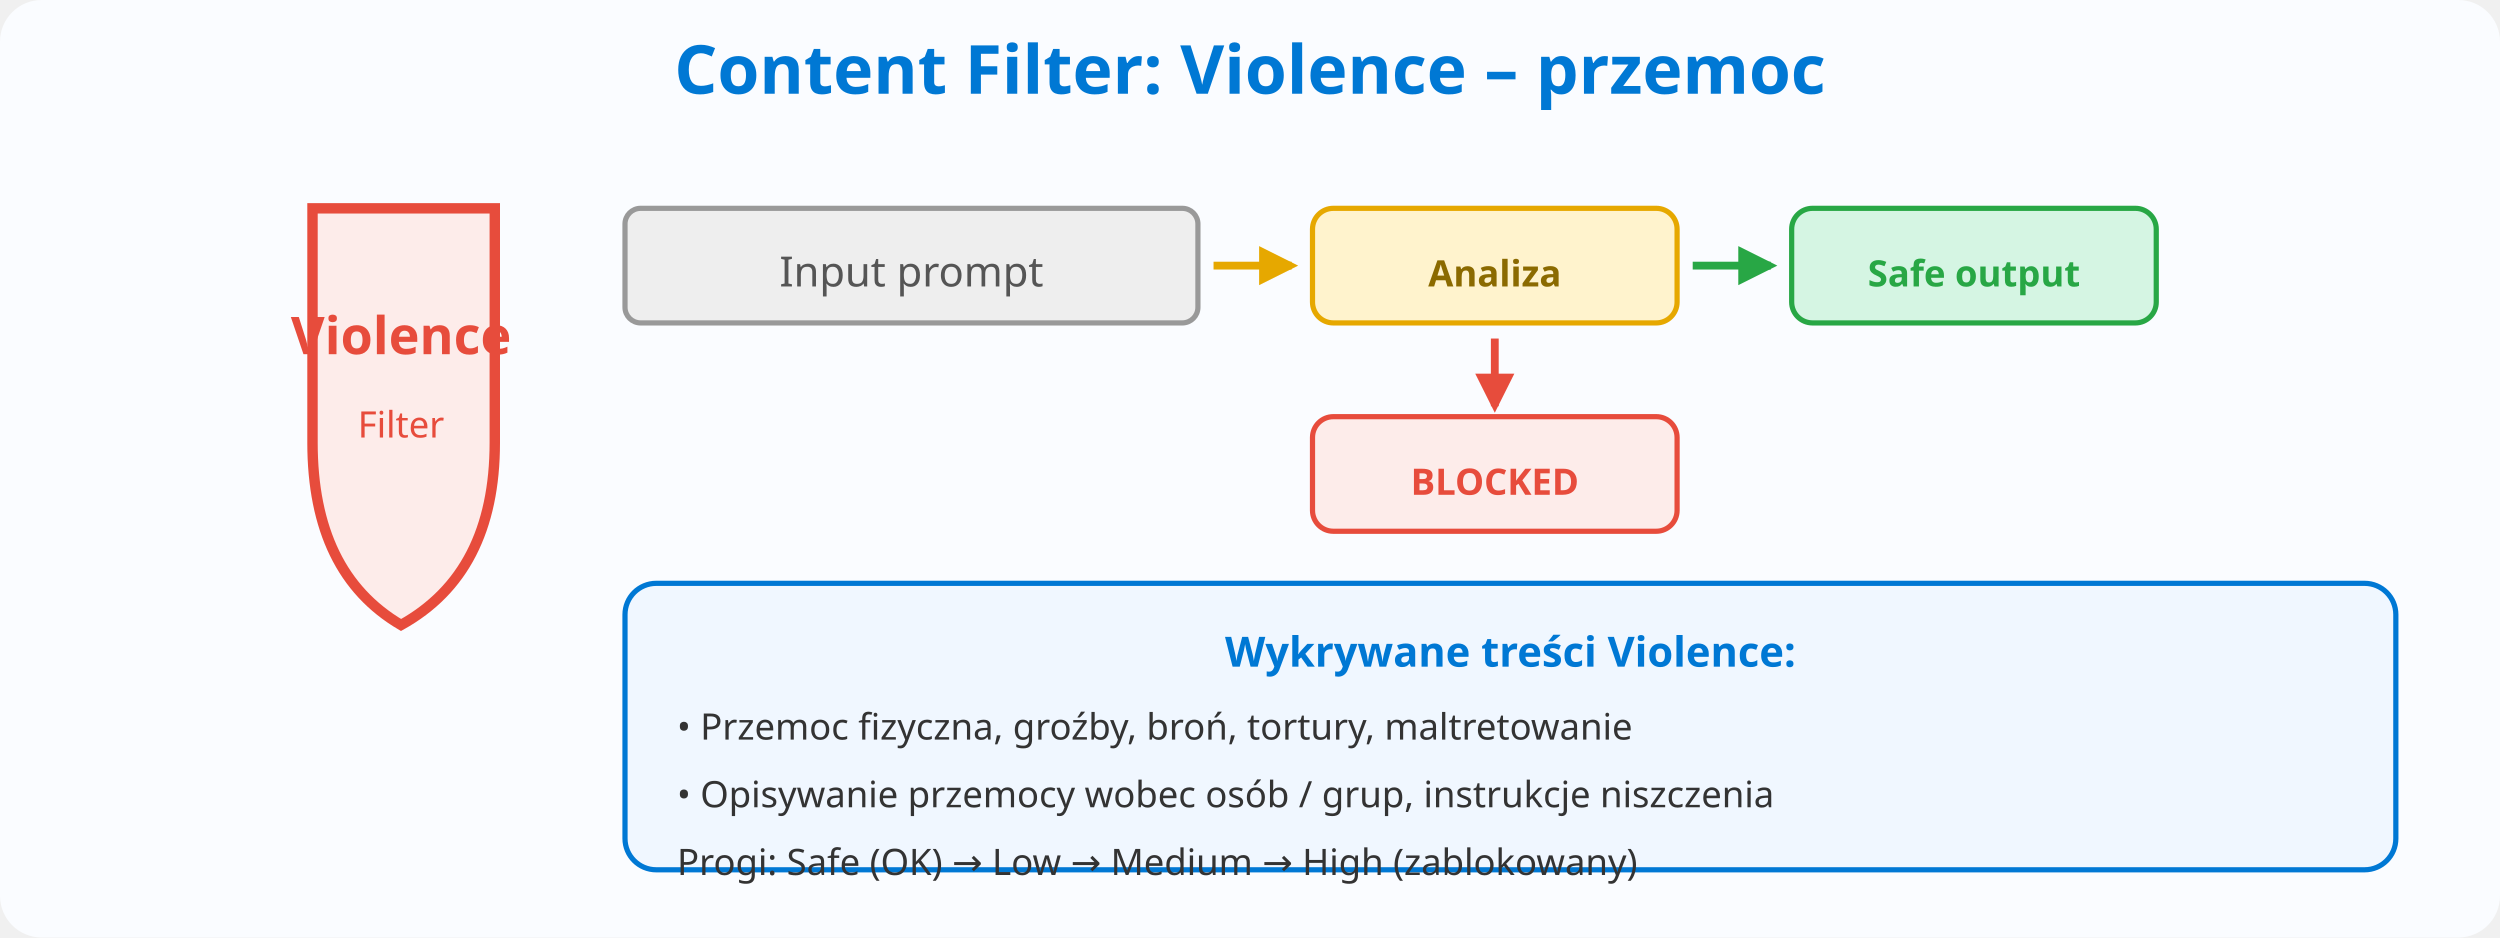
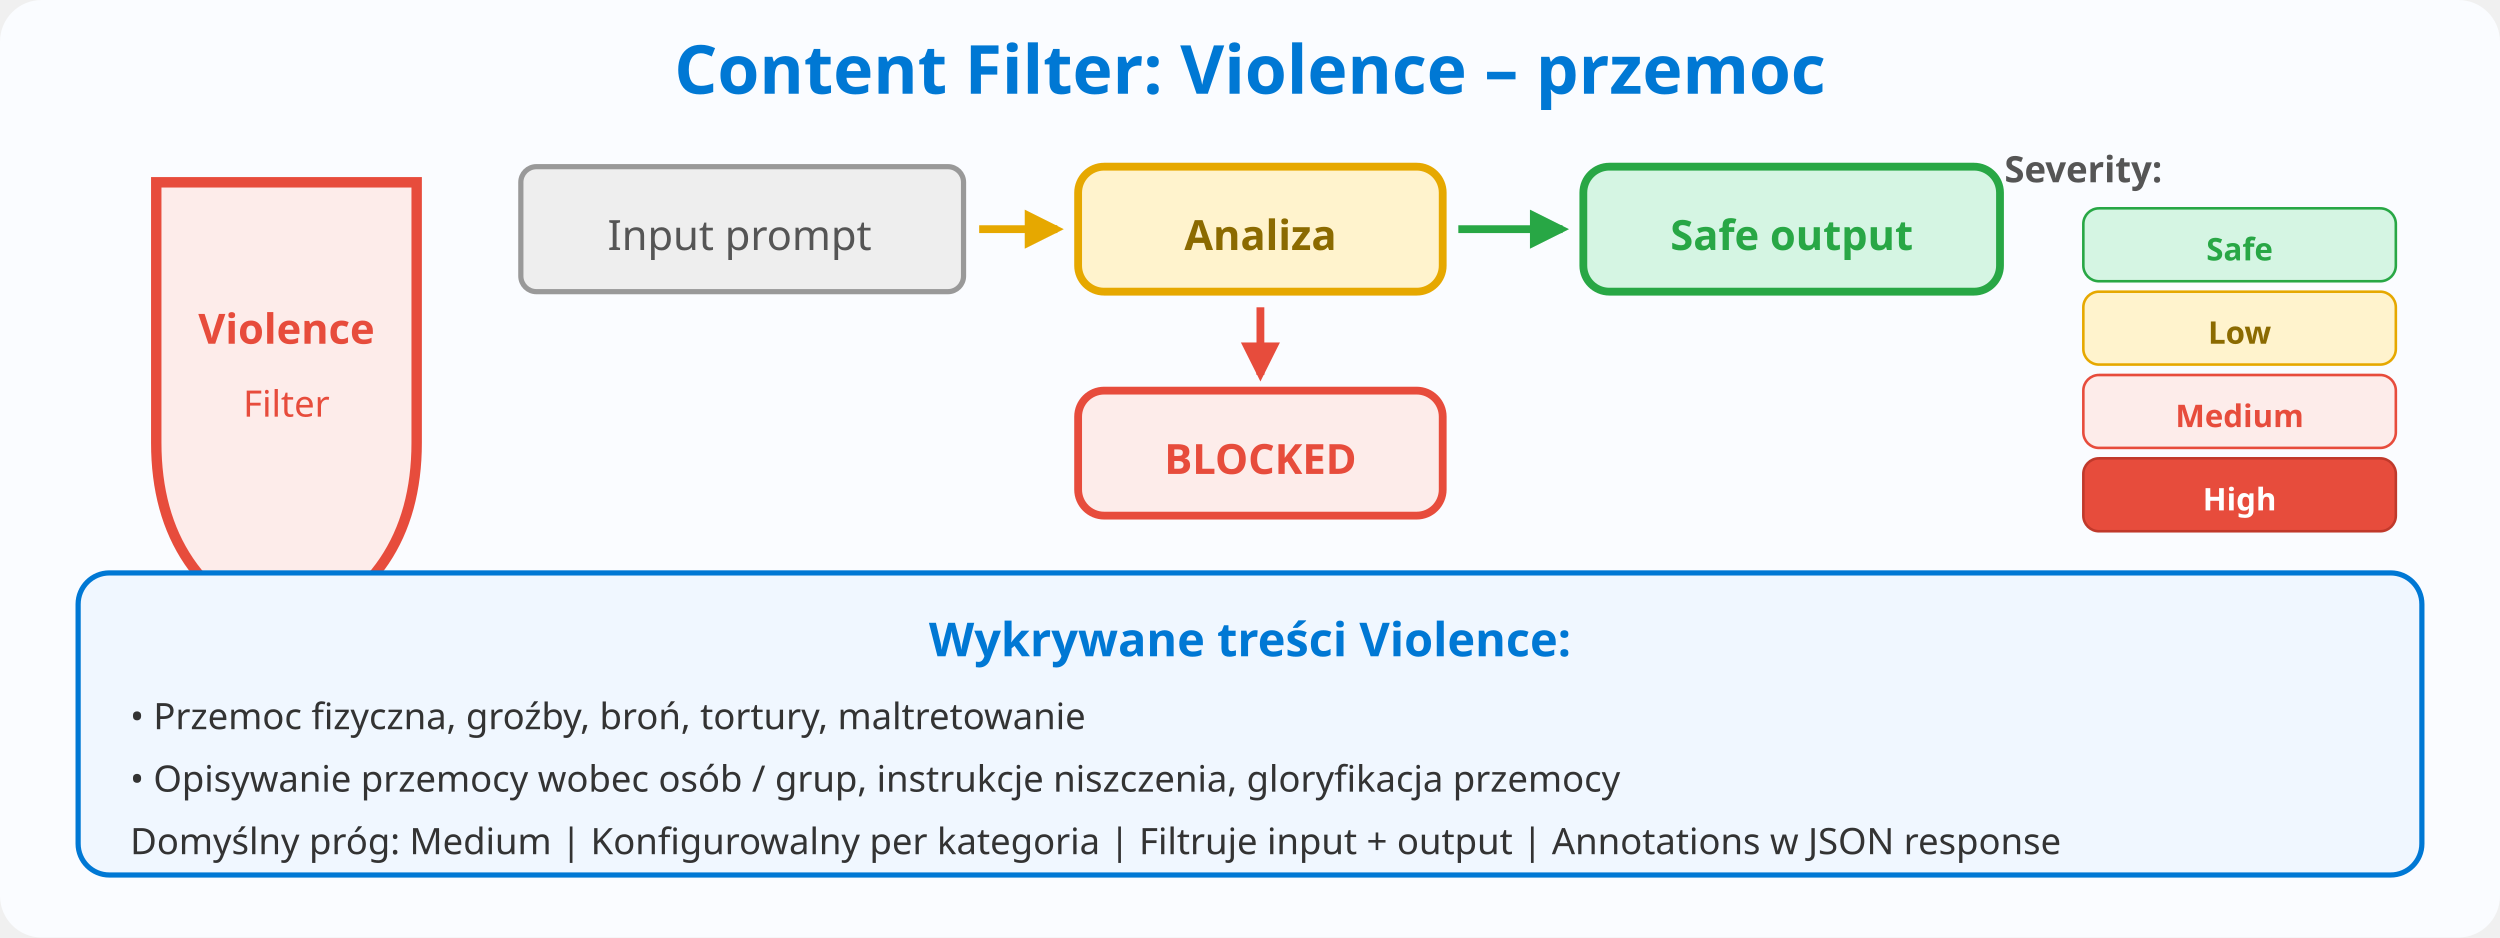
<svg xmlns="http://www.w3.org/2000/svg" viewBox="0 0 480 180" font-family="Segoe UI, sans-serif">
  <rect width="480" height="180" fill="#FAFCFF" rx="8" />
  <text x="240" y="18" text-anchor="middle" fill="#0078D4" font-size="13" font-weight="bold">Content Filter: Violence – przemoc</text>
-   <path d="M60,40 L95,40 L95,85 Q95,110 77,120 Q60,110 60,85Z" fill="#FDECEA" stroke="#E74C3C" stroke-width="2" />
-   <text x="77" y="68" text-anchor="middle" fill="#E74C3C" font-size="10" font-weight="bold">Violence</text>
-   <text x="77" y="84" text-anchor="middle" fill="#E74C3C" font-size="7">Filter</text>
-   <rect x="120" y="40" width="110" height="22" fill="#EEE" stroke="#999" stroke-width="1" rx="3" />
-   <text x="175" y="55" text-anchor="middle" fill="#555" font-size="8">Input prompt</text>
-   <line x1="233" y1="51" x2="248" y2="51" stroke="#E6A800" stroke-width="1.5" marker-end="url(#arr)" />
-   <rect x="252" y="40" width="70" height="22" fill="#FFF3CD" stroke="#E6A800" stroke-width="1" rx="4" />
-   <text x="287" y="55" text-anchor="middle" fill="#8B6A00" font-size="7" font-weight="bold">Analiza</text>
-   <line x1="325" y1="51" x2="340" y2="51" stroke="#28A745" stroke-width="1.5" marker-end="url(#arrG)" />
-   <rect x="344" y="40" width="70" height="22" fill="#D5F5E3" stroke="#28A745" stroke-width="1" rx="4" />
-   <text x="379" y="55" text-anchor="middle" fill="#28A745" font-size="7" font-weight="bold">Safe output</text>
-   <line x1="287" y1="65" x2="287" y2="78" stroke="#E74C3C" stroke-width="1.5" marker-end="url(#arrR)" />
-   <rect x="252" y="80" width="70" height="22" fill="#FDECEA" stroke="#E74C3C" stroke-width="1" rx="4" />
-   <text x="287" y="95" text-anchor="middle" fill="#E74C3C" font-size="7" font-weight="bold">BLOCKED</text>
-   <rect x="120" y="112" width="340" height="55" fill="#F0F7FF" stroke="#0078D4" stroke-width="1" rx="6" />
-   <text x="290" y="128" text-anchor="middle" fill="#0078D4" font-size="8" font-weight="bold">Wykrywane treści Violence:</text>
-   <text x="130" y="142" fill="#333" font-size="7">• Przemoc fizyczna, groźby, broń, tortury, maltretowanie</text>
-   <text x="130" y="155" fill="#333" font-size="7">• Opisywanie przemocy wobec osób / grup, instrukcje niszczenia</text>
-   <text x="130" y="168" fill="#333" font-size="7">Progi: Safe (OK) → Low → Medium → High (zablokowany)</text>
+   <path d="M30,35 L80,35 L80,85 Q80,112 55,122 Q30,112 30,85Z" fill="#FDECEA" stroke="#E74C3C" stroke-width="2" />
+   <text x="55" y="66" text-anchor="middle" fill="#E74C3C" font-size="8" font-weight="bold">Violence</text>
+   <text x="55" y="80" text-anchor="middle" fill="#E74C3C" font-size="7">Filter</text>
+   <rect x="100" y="32" width="85" height="24" fill="#EEE" stroke="#999" stroke-width="1" rx="3" />
+   <text x="142" y="48" text-anchor="middle" fill="#555" font-size="8">Input prompt</text>
+   <line x1="188" y1="44" x2="203" y2="44" stroke="#E6A800" stroke-width="1.5" marker-end="url(#arr)" />
+   <rect x="207" y="32" width="70" height="24" fill="#FFF3CD" stroke="#E6A800" stroke-width="1.5" rx="5" />
+   <text x="242" y="48" text-anchor="middle" fill="#8B6A00" font-size="8" font-weight="bold">Analiza</text>
+   <line x1="280" y1="44" x2="300" y2="44" stroke="#28A745" stroke-width="1.5" marker-end="url(#arrG)" />
+   <rect x="304" y="32" width="80" height="24" fill="#D5F5E3" stroke="#28A745" stroke-width="1.5" rx="5" />
+   <text x="344" y="48" text-anchor="middle" fill="#28A745" font-size="8" font-weight="bold">Safe output</text>
+   <line x1="242" y1="59" x2="242" y2="72" stroke="#E74C3C" stroke-width="1.5" marker-end="url(#arrR)" />
+   <rect x="207" y="75" width="70" height="24" fill="#FDECEA" stroke="#E74C3C" stroke-width="1.5" rx="5" />
+   <text x="242" y="91" text-anchor="middle" fill="#E74C3C" font-size="8" font-weight="bold">BLOCKED</text>
+   <text x="400" y="35" text-anchor="middle" fill="#555" font-size="7" font-weight="bold">Severity:</text>
+   <rect x="400" y="40" width="60" height="14" fill="#D5F5E3" stroke="#28A745" stroke-width="0.5" rx="3" />
+   <text x="430" y="50" text-anchor="middle" fill="#28A745" font-size="6" font-weight="bold">Safe</text>
+   <rect x="400" y="56" width="60" height="14" fill="#FFF3CD" stroke="#E6A800" stroke-width="0.5" rx="3" />
+   <text x="430" y="66" text-anchor="middle" fill="#8B6A00" font-size="6" font-weight="bold">Low</text>
+   <rect x="400" y="72" width="60" height="14" fill="#FDECEA" stroke="#E74C3C" stroke-width="0.5" rx="3" />
+   <text x="430" y="82" text-anchor="middle" fill="#E74C3C" font-size="6" font-weight="bold">Medium</text>
+   <rect x="400" y="88" width="60" height="14" fill="#E74C3C" stroke="#C0392B" stroke-width="0.5" rx="3" />
+   <text x="430" y="98" text-anchor="middle" fill="#FFF" font-size="6" font-weight="bold">High</text>
+   <rect x="15" y="110" width="450" height="58" fill="#F0F7FF" stroke="#0078D4" stroke-width="1" rx="6" />
+   <text x="240" y="126" text-anchor="middle" fill="#0078D4" font-size="9" font-weight="bold">Wykrywane treści Violence:</text>
+   <text x="25" y="140" fill="#333" font-size="7">• Przemoc fizyczna, groźby, broń, tortury, maltretowanie</text>
+   <text x="25" y="152" fill="#333" font-size="7">• Opisywanie przemocy wobec osób / grup, instrukcje niszczenia, gloryfikacja przemocy</text>
+   <text x="25" y="164" fill="#333" font-size="7">Domyślny próg: Medium | Konfigurowalny per kategoria | Filtruje input + output | Annotations w JSON response</text>
  <defs>
    <marker id="arr" viewBox="0 0 6 6" refX="5" refY="3" markerWidth="5" markerHeight="5" orient="auto">
      <path d="M0,0 L6,3 L0,6Z" fill="#E6A800" />
    </marker>
    <marker id="arrG" viewBox="0 0 6 6" refX="5" refY="3" markerWidth="5" markerHeight="5" orient="auto">
      <path d="M0,0 L6,3 L0,6Z" fill="#28A745" />
    </marker>
    <marker id="arrR" viewBox="0 0 6 6" refX="5" refY="3" markerWidth="5" markerHeight="5" orient="auto">
      <path d="M0,0 L6,3 L0,6Z" fill="#E74C3C" />
    </marker>
  </defs>
</svg>
